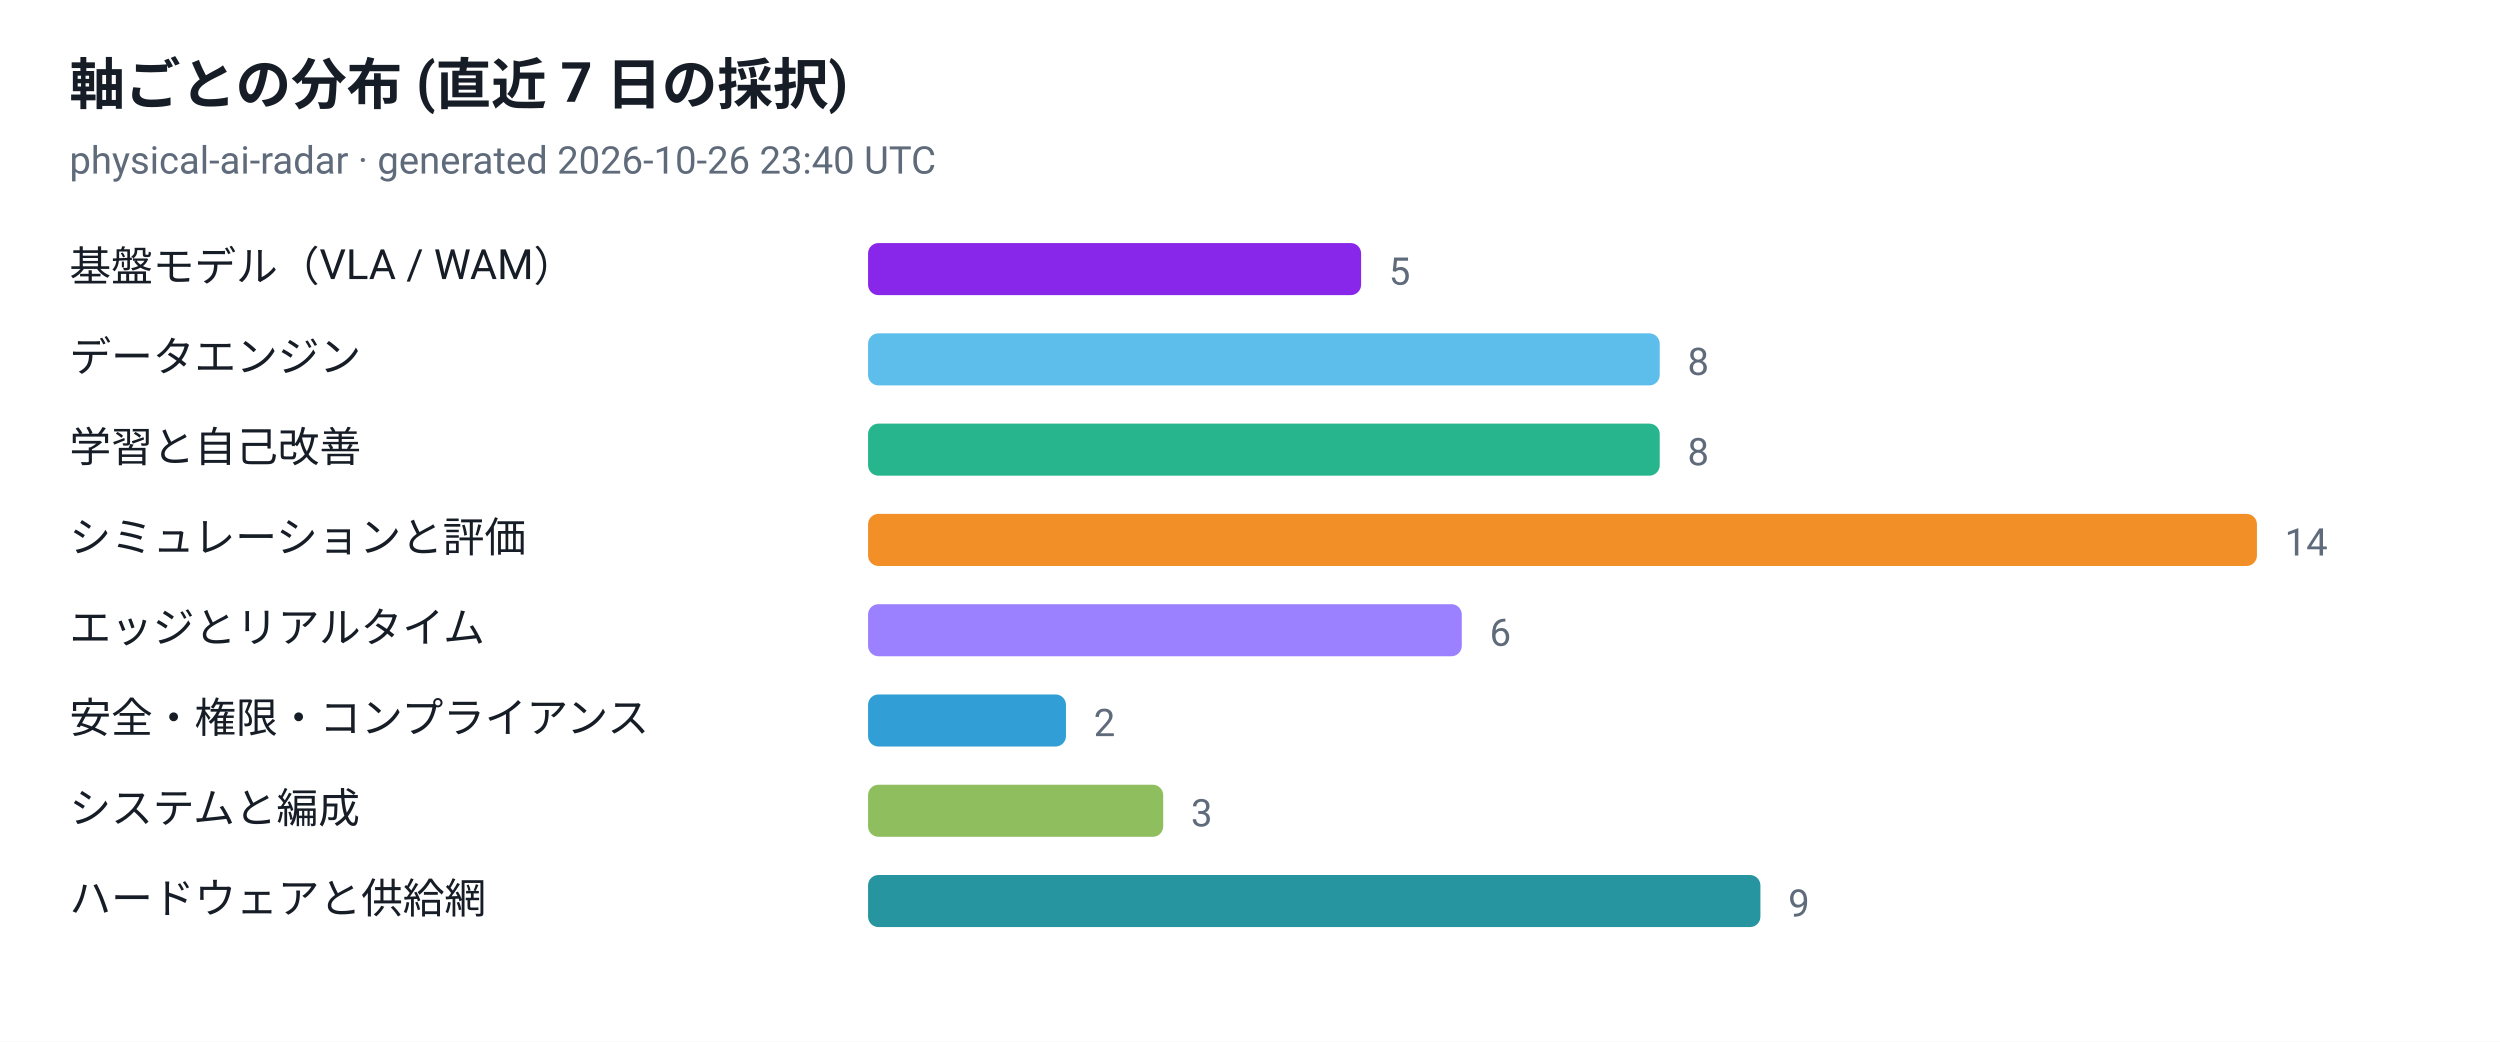
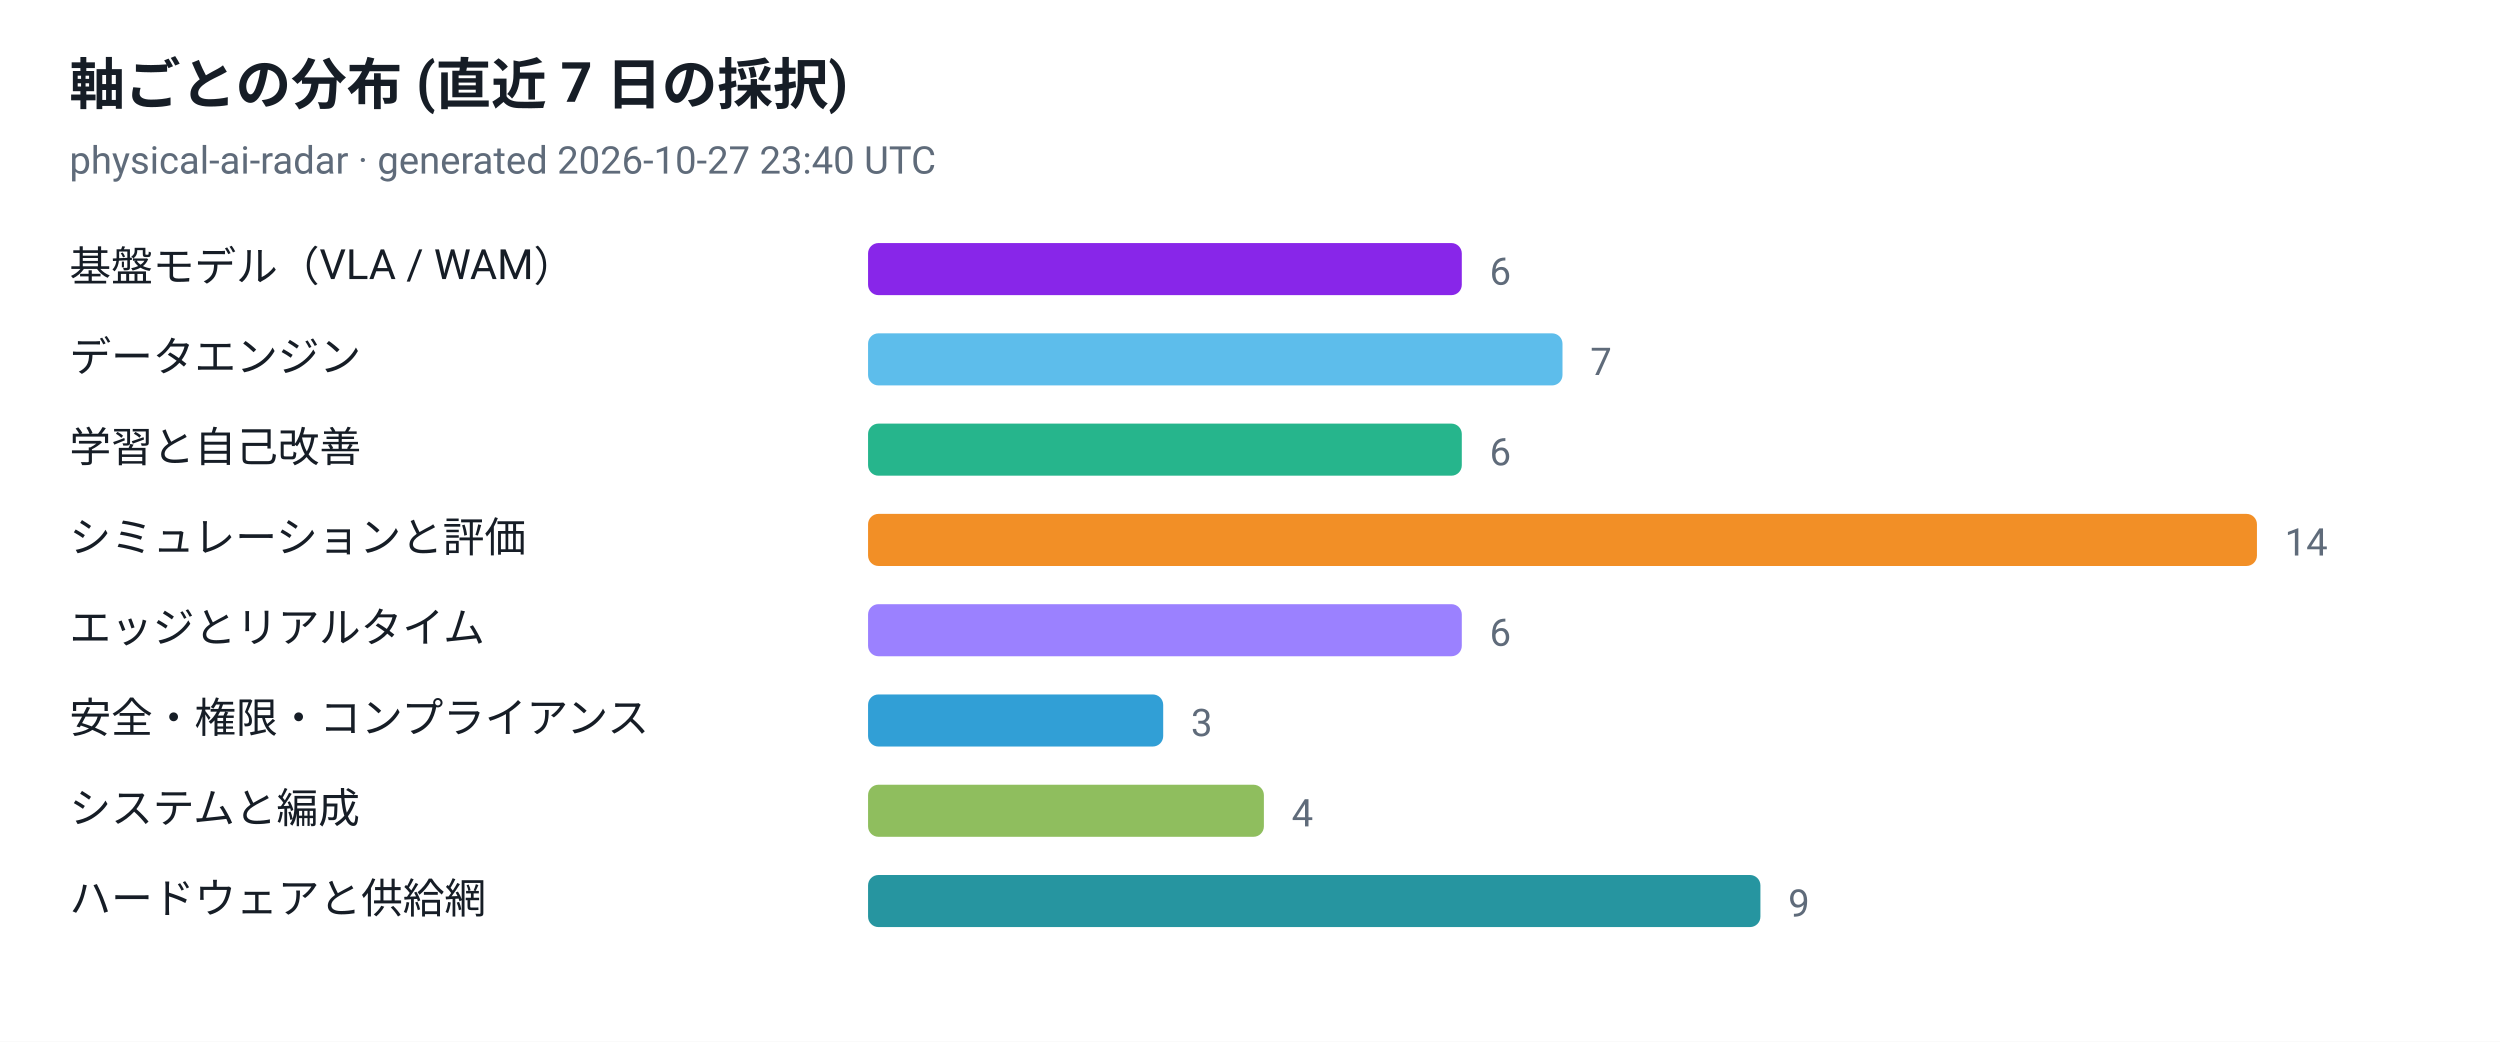
<svg xmlns="http://www.w3.org/2000/svg" viewBox="0 0 720 300" width="720" height="300" role="img" aria-label="軸ごとの分布 (直近 7 日の採択)">
  <style>
  .plate { fill: #ffffff }
  .ink { fill: #161d26 }
  .muted { fill: #5f6b7a }
  .grid { stroke: #e3e9ef }
  @media (prefers-color-scheme: dark) {
    .plate { fill: #0d1117 }
    .ink { fill: #e6edf3 }
    .muted { fill: #8b949e }
    .grid { stroke: #30363d }
  }
</style>
  <rect class="plate" width="720" height="300" />
  <text x="20" y="30" font-family="ui-sans-serif, -apple-system, 'Segoe UI', Roboto, Helvetica, Arial, sans-serif" font-size="16" font-weight="700" class="ink">軸ごとの分布 (直近 7 日の採択)</text>
-   <text x="20" y="50" font-family="ui-sans-serif, -apple-system, 'Segoe UI', Roboto, Helvetica, Arial, sans-serif" font-size="11" class="muted">physical-ai-radar · generated 2026-10-26 23:40 UTC</text>
+   <text x="20" y="50" font-family="ui-sans-serif, -apple-system, 'Segoe UI', Roboto, Helvetica, Arial, sans-serif" font-size="11" class="muted">physical-ai-radar · generated 2026-10-27 23:40 UTC</text>
  <text x="20" y="81" font-family="ui-sans-serif, -apple-system, 'Segoe UI', Roboto, Helvetica, Arial, sans-serif" font-size="12" class="ink">基盤モデル（VLA / WAM）</text>
-   <rect x="250" y="70" width="142" height="15" rx="3" fill="#7300e5" fill-opacity="0.85" />
-   <text x="400" y="82" font-family="ui-sans-serif, -apple-system, 'Segoe UI', Roboto, Helvetica, Arial, sans-serif" font-size="11" class="muted">5</text>
+   <rect x="250" y="70" width="171" height="15" rx="3" fill="#7300e5" fill-opacity="0.85" />
+   <text x="429" y="82" font-family="ui-sans-serif, -apple-system, 'Segoe UI', Roboto, Helvetica, Arial, sans-serif" font-size="11" class="muted">6</text>
  <text x="20" y="107" font-family="ui-sans-serif, -apple-system, 'Segoe UI', Roboto, Helvetica, Arial, sans-serif" font-size="12" class="ink">データエンジン</text>
-   <rect x="250" y="96" width="228" height="15" rx="3" fill="#41b1e8" fill-opacity="0.85" />
-   <text x="486" y="108" font-family="ui-sans-serif, -apple-system, 'Segoe UI', Roboto, Helvetica, Arial, sans-serif" font-size="11" class="muted">8</text>
+   <rect x="250" y="96" width="200" height="15" rx="3" fill="#41b1e8" fill-opacity="0.85" />
+   <text x="458" y="108" font-family="ui-sans-serif, -apple-system, 'Segoe UI', Roboto, Helvetica, Arial, sans-serif" font-size="11" class="muted">7</text>
  <text x="20" y="133" font-family="ui-sans-serif, -apple-system, 'Segoe UI', Roboto, Helvetica, Arial, sans-serif" font-size="12" class="ink">学習と自己改善</text>
-   <rect x="250" y="122" width="228" height="15" rx="3" fill="#00a878" fill-opacity="0.85" />
-   <text x="486" y="134" font-family="ui-sans-serif, -apple-system, 'Segoe UI', Roboto, Helvetica, Arial, sans-serif" font-size="11" class="muted">8</text>
+   <rect x="250" y="122" width="171" height="15" rx="3" fill="#00a878" fill-opacity="0.85" />
+   <text x="429" y="134" font-family="ui-sans-serif, -apple-system, 'Segoe UI', Roboto, Helvetica, Arial, sans-serif" font-size="11" class="muted">6</text>
  <text x="20" y="159" font-family="ui-sans-serif, -apple-system, 'Segoe UI', Roboto, Helvetica, Arial, sans-serif" font-size="12" class="ink">シミュレーションと評価</text>
  <rect x="250" y="148" width="400" height="15" rx="3" fill="#f07c00" fill-opacity="0.85" />
  <text x="658" y="160" font-family="ui-sans-serif, -apple-system, 'Segoe UI', Roboto, Helvetica, Arial, sans-serif" font-size="11" class="muted">14</text>
  <text x="20" y="185" font-family="ui-sans-serif, -apple-system, 'Segoe UI', Roboto, Helvetica, Arial, sans-serif" font-size="12" class="ink">エッジとリアルタイム</text>
  <rect x="250" y="174" width="171" height="15" rx="3" fill="#8a6bff" fill-opacity="0.85" />
  <text x="429" y="186" font-family="ui-sans-serif, -apple-system, 'Segoe UI', Roboto, Helvetica, Arial, sans-serif" font-size="11" class="muted">6</text>
  <text x="20" y="211" font-family="ui-sans-serif, -apple-system, 'Segoe UI', Roboto, Helvetica, Arial, sans-serif" font-size="12" class="ink">安全・権限・コンプライアンス</text>
-   <rect x="250" y="200" width="57" height="15" rx="3" fill="#0d8ecf" fill-opacity="0.85" />
-   <text x="315" y="212" font-family="ui-sans-serif, -apple-system, 'Segoe UI', Roboto, Helvetica, Arial, sans-serif" font-size="11" class="muted">2</text>
+   <rect x="250" y="200" width="85" height="15" rx="3" fill="#0d8ecf" fill-opacity="0.85" />
+   <text x="343" y="212" font-family="ui-sans-serif, -apple-system, 'Segoe UI', Roboto, Helvetica, Arial, sans-serif" font-size="11" class="muted">3</text>
  <text x="20" y="237" font-family="ui-sans-serif, -apple-system, 'Segoe UI', Roboto, Helvetica, Arial, sans-serif" font-size="12" class="ink">システムと編成</text>
-   <rect x="250" y="226" width="85" height="15" rx="3" fill="#7cb342" fill-opacity="0.85" />
-   <text x="343" y="238" font-family="ui-sans-serif, -apple-system, 'Segoe UI', Roboto, Helvetica, Arial, sans-serif" font-size="11" class="muted">3</text>
+   <rect x="250" y="226" width="114" height="15" rx="3" fill="#7cb342" fill-opacity="0.85" />
+   <text x="372" y="238" font-family="ui-sans-serif, -apple-system, 'Segoe UI', Roboto, Helvetica, Arial, sans-serif" font-size="11" class="muted">4</text>
  <text x="20" y="263" font-family="ui-sans-serif, -apple-system, 'Segoe UI', Roboto, Helvetica, Arial, sans-serif" font-size="12" class="ink">ハードウェアと供給網</text>
  <rect x="250" y="252" width="257" height="15" rx="3" fill="#00838f" fill-opacity="0.85" />
  <text x="515" y="264" font-family="ui-sans-serif, -apple-system, 'Segoe UI', Roboto, Helvetica, Arial, sans-serif" font-size="11" class="muted">9</text>
</svg>
